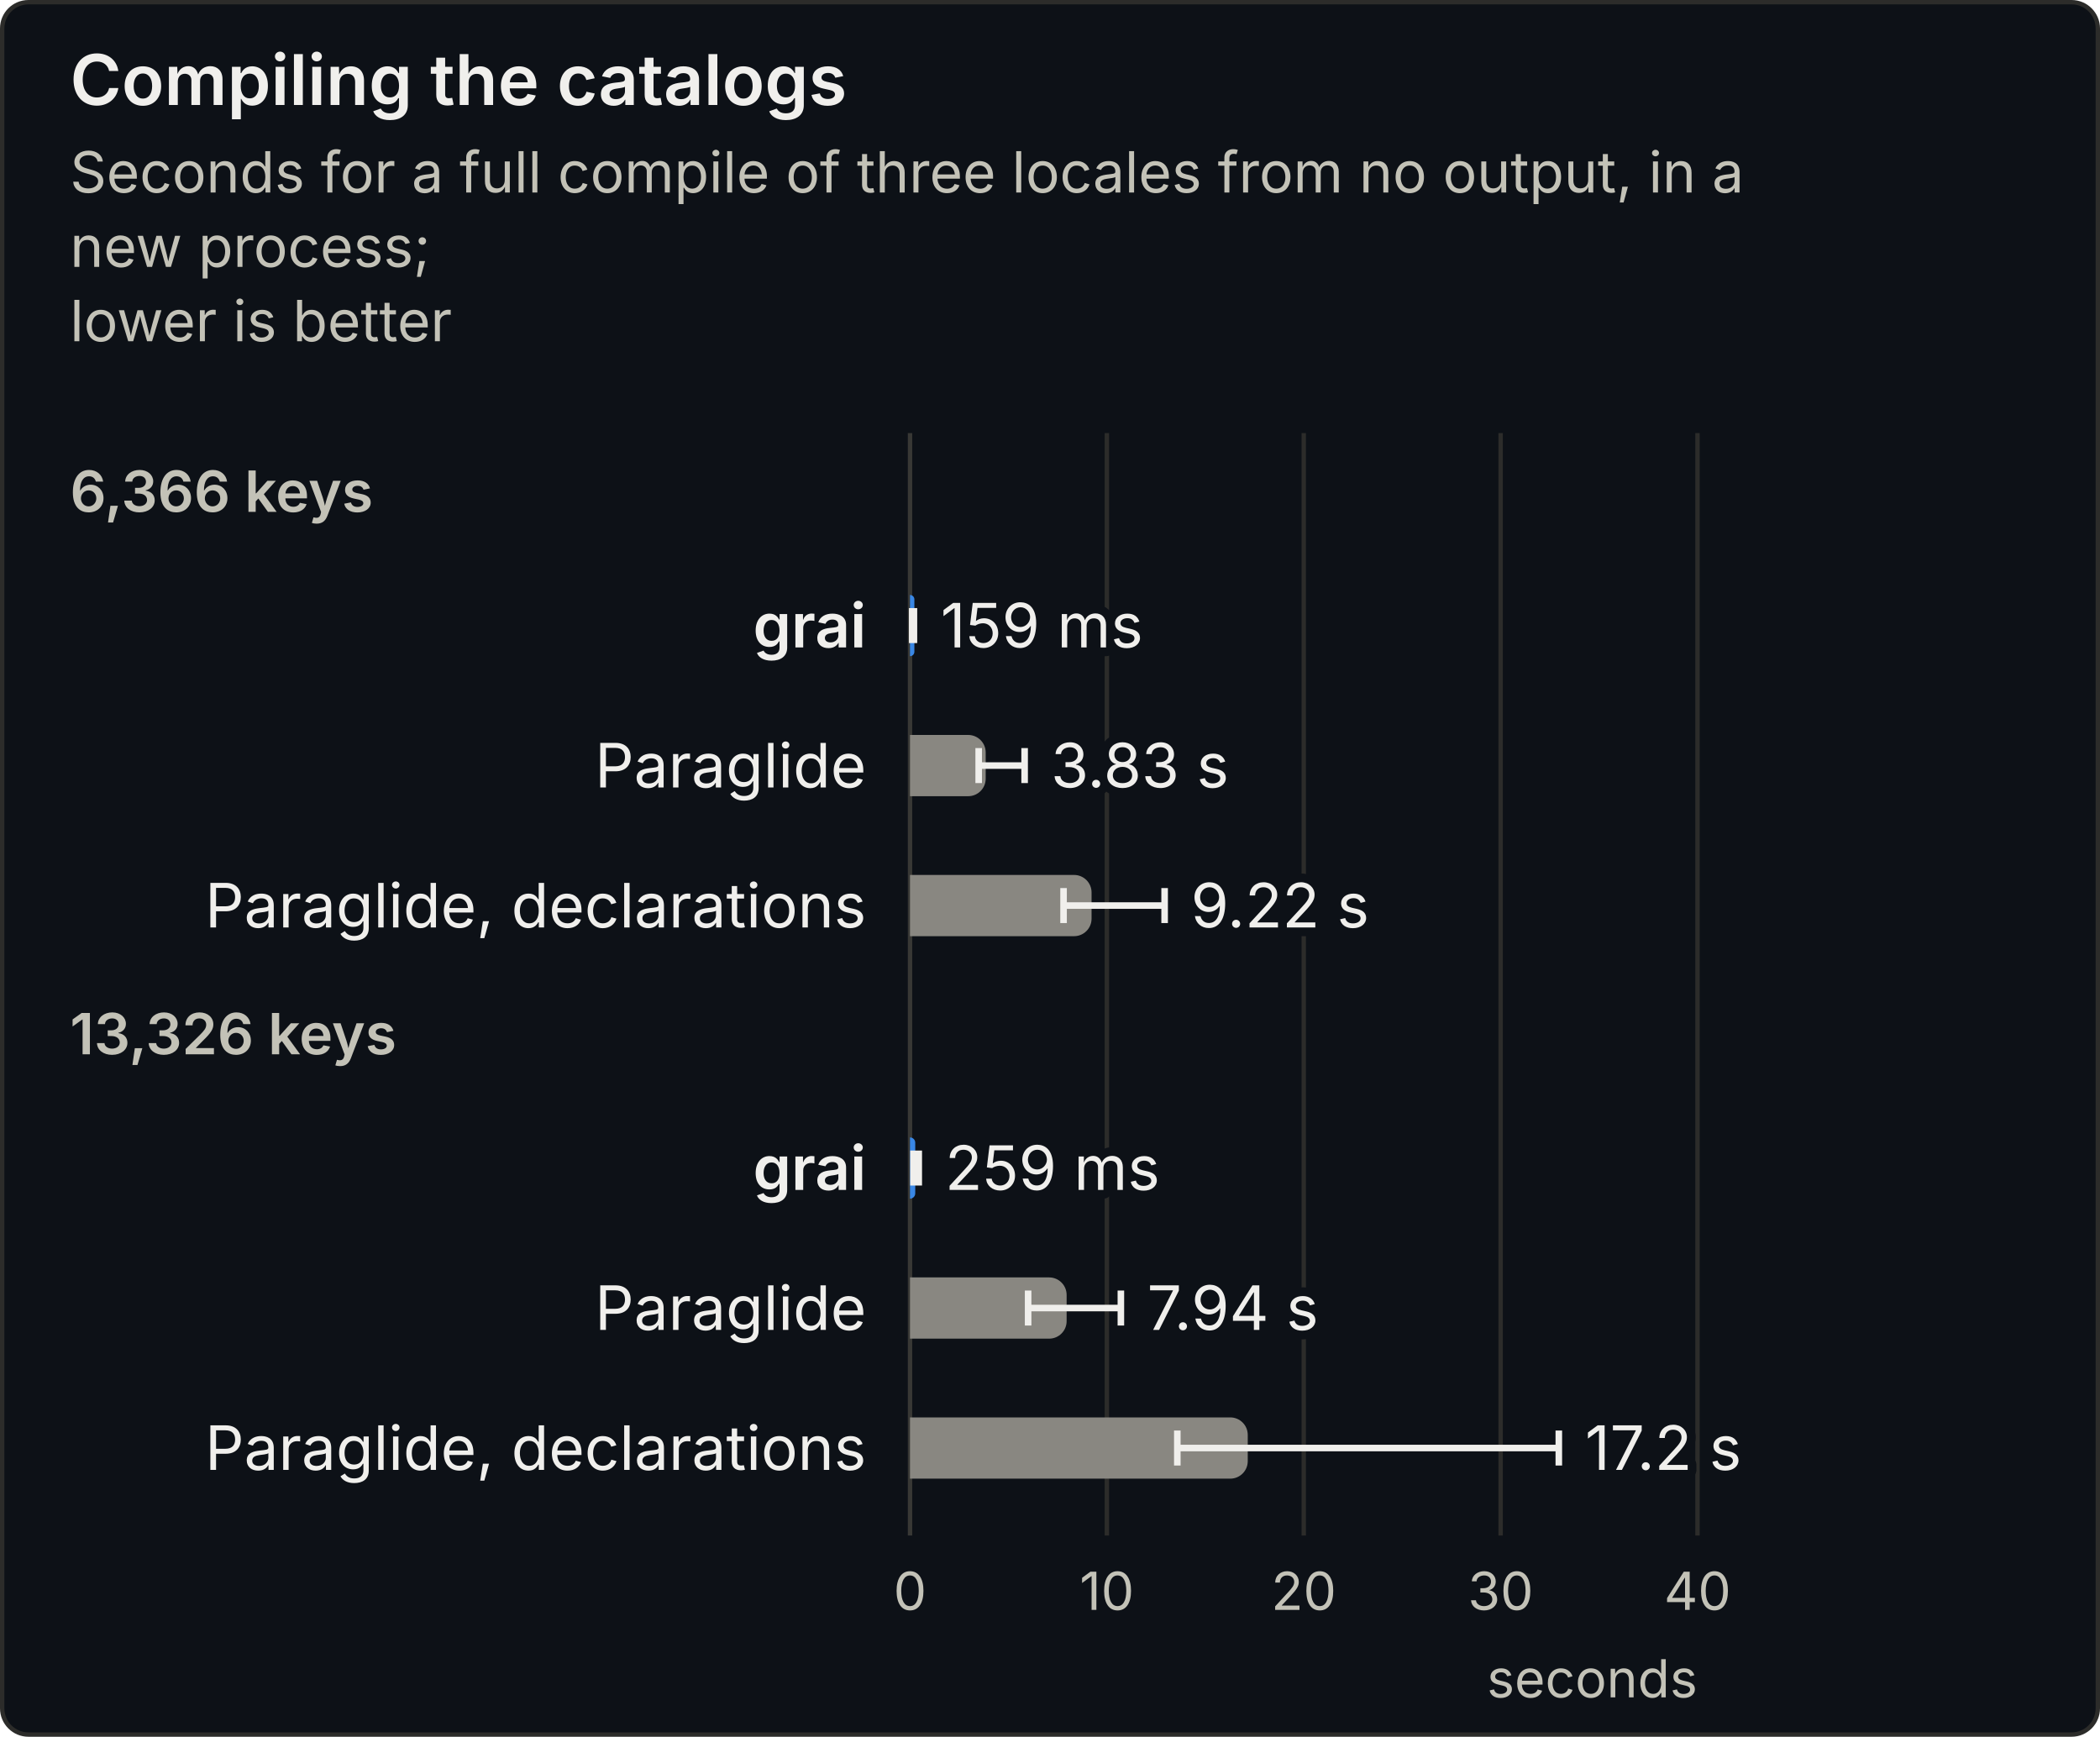
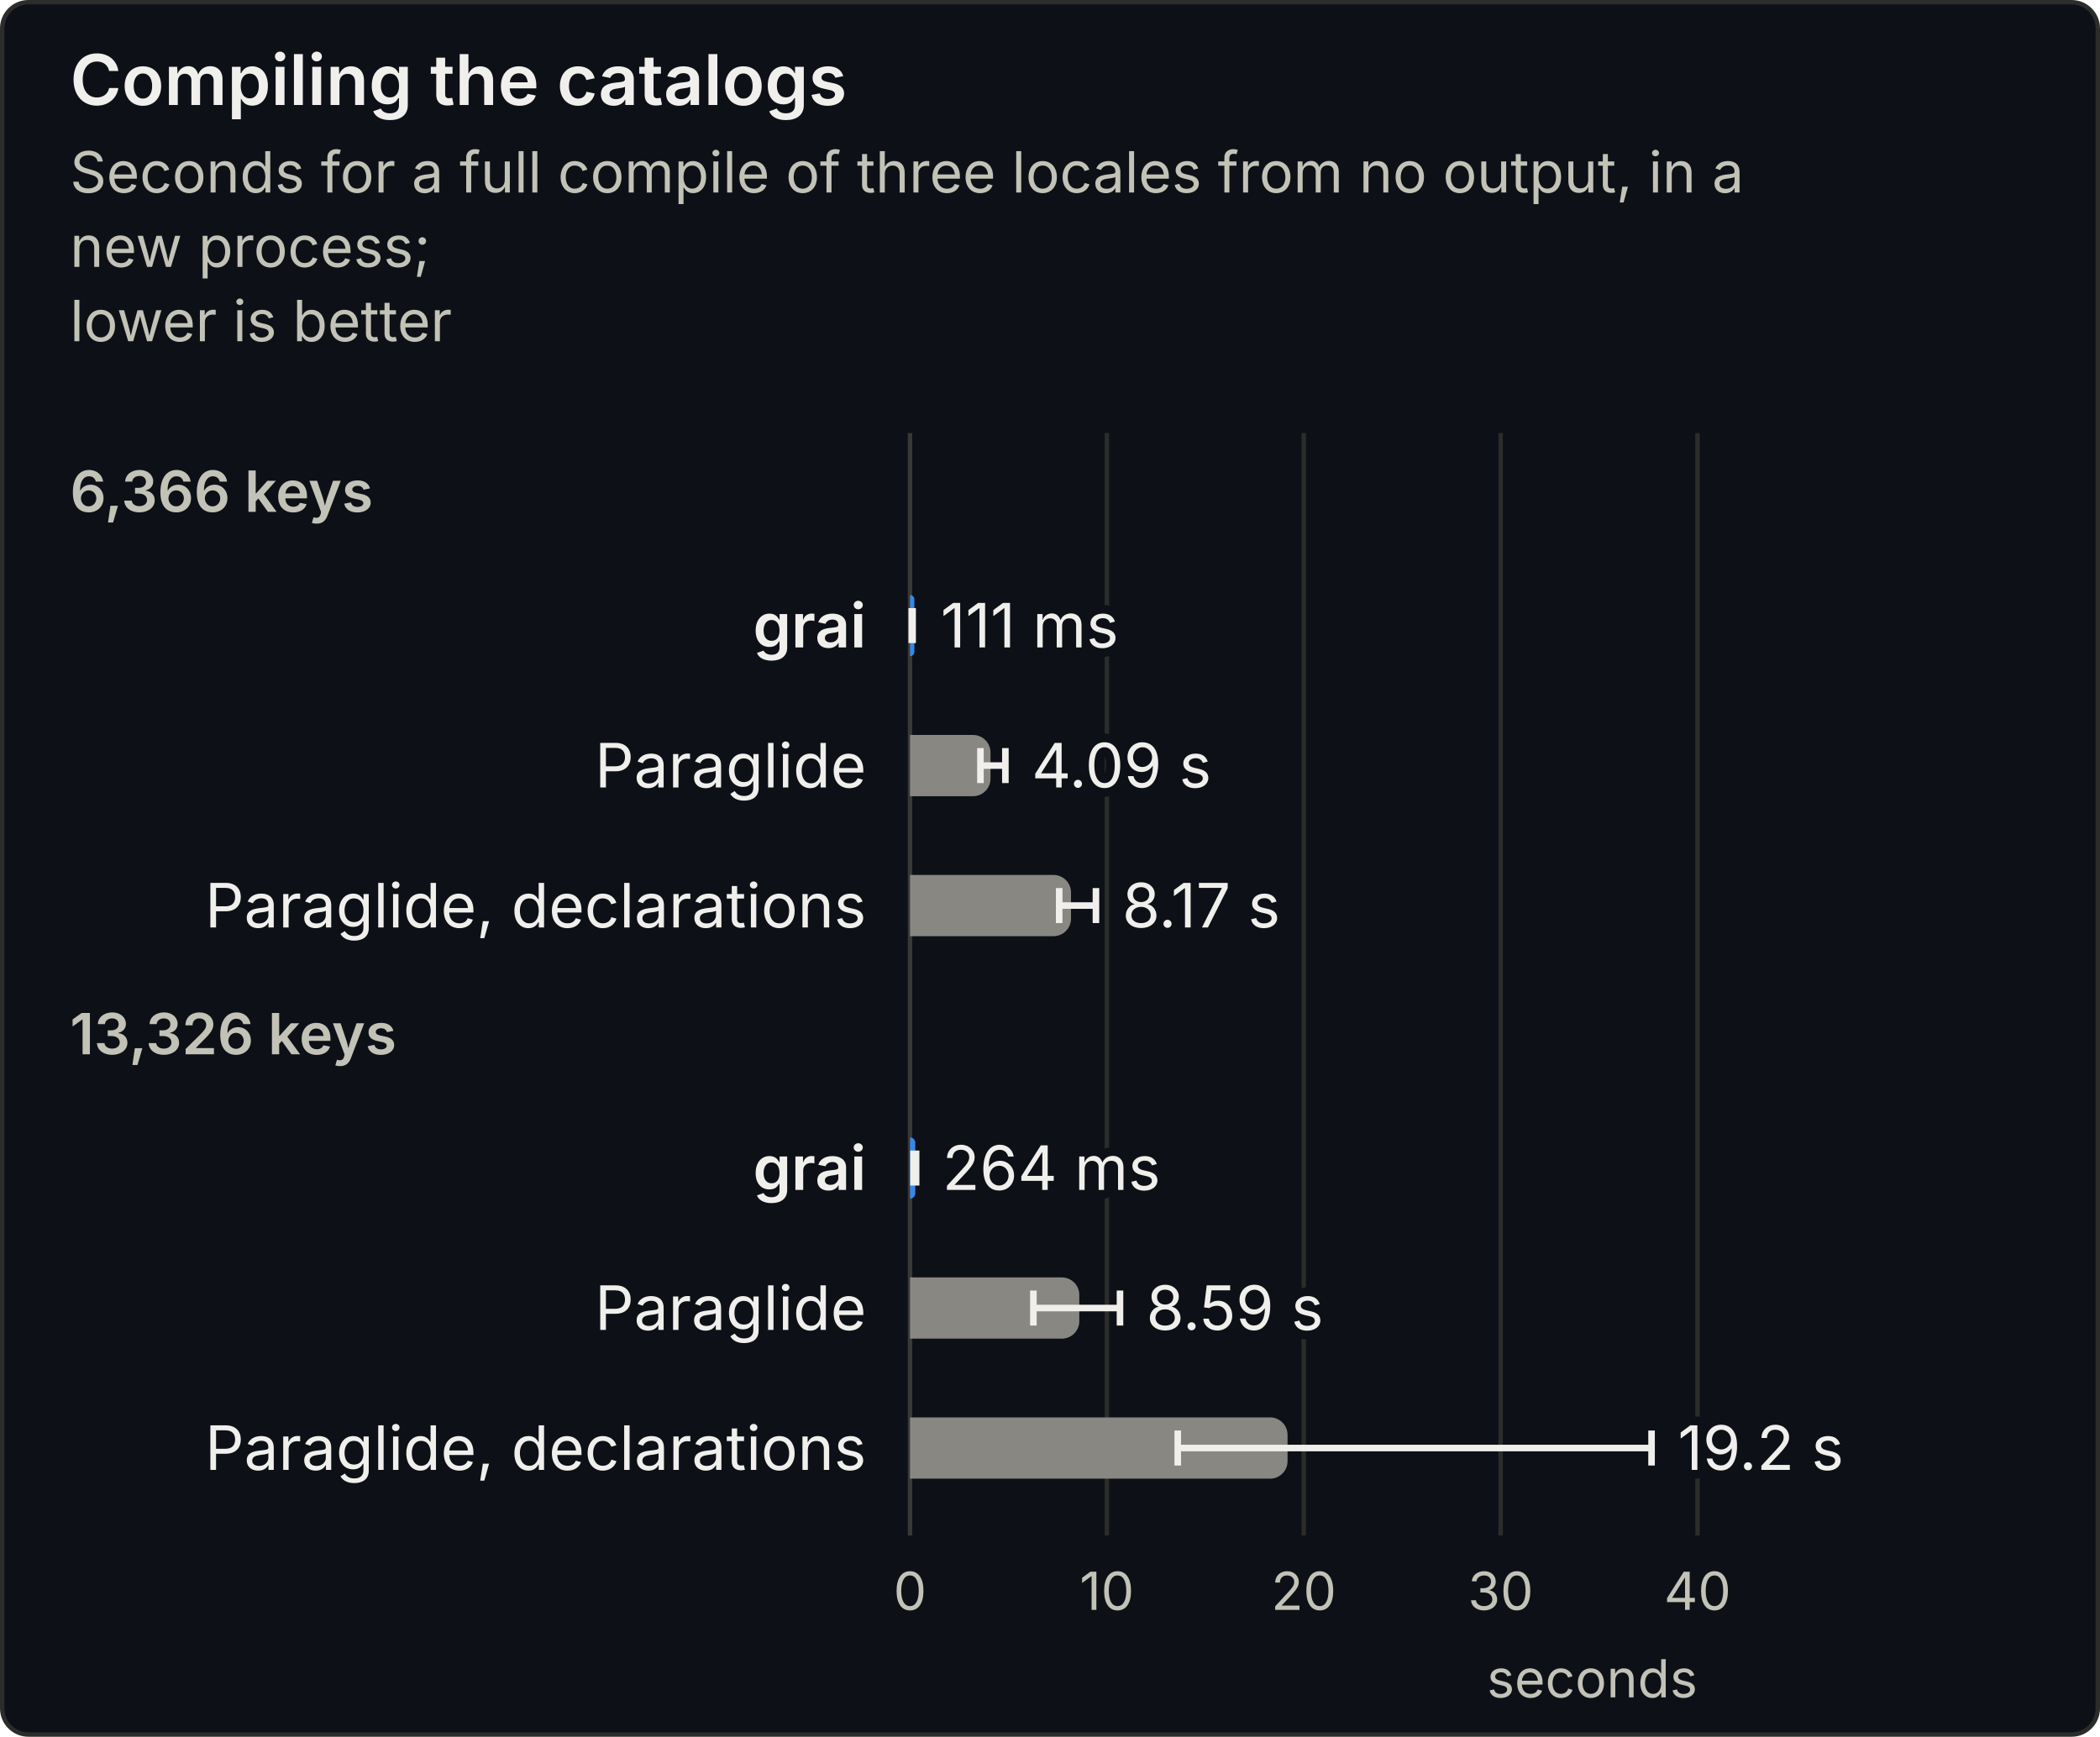
<svg xmlns="http://www.w3.org/2000/svg" viewBox="0 0 480 397" width="480" height="397" font-family="system-ui, -apple-system, 'Segoe UI', sans-serif">
  <rect x="0.5" y="0.5" width="479" height="396" rx="6" fill="#0d1117" stroke="#2c2c2a" />
  <text x="16" y="24" font-size="16" font-weight="600" fill="#f0efec">Compiling the catalogs</text>
  <text x="16" y="44" font-size="13" fill="#c3c2b7">Seconds for a full compile of three locales from no output, in a</text>
  <text x="16" y="61" font-size="13" fill="#c3c2b7">new process;</text>
  <text x="16" y="78" font-size="13" fill="#c3c2b7">lower is better</text>
  <line x1="208" y1="99" x2="208" y2="351" stroke="#383835" stroke-width="1" />
  <text x="208" y="368" font-size="12" text-anchor="middle" fill="#c3c2b7" style="font-variant-numeric: tabular-nums">0</text>
  <line x1="253" y1="99" x2="253" y2="351" stroke="#2c2c2a" stroke-width="1" />
  <text x="253" y="368" font-size="12" text-anchor="middle" fill="#c3c2b7" style="font-variant-numeric: tabular-nums">10</text>
  <line x1="298" y1="99" x2="298" y2="351" stroke="#2c2c2a" stroke-width="1" />
  <text x="298" y="368" font-size="12" text-anchor="middle" fill="#c3c2b7" style="font-variant-numeric: tabular-nums">20</text>
  <line x1="343" y1="99" x2="343" y2="351" stroke="#2c2c2a" stroke-width="1" />
  <text x="343" y="368" font-size="12" text-anchor="middle" fill="#c3c2b7" style="font-variant-numeric: tabular-nums">30</text>
  <line x1="388" y1="99" x2="388" y2="351" stroke="#2c2c2a" stroke-width="1" />
  <text x="388" y="368" font-size="12" text-anchor="middle" fill="#c3c2b7" style="font-variant-numeric: tabular-nums">40</text>
  <text x="16" y="117" font-size="13" font-weight="600" fill="#c3c2b7">6,366 keys</text>
  <text x="198" y="148" font-size="14" text-anchor="end" font-weight="600" fill="#f0efec">grai</text>
  <path d="M208,136H208A1,1 0 0 1 209,137V149A1,1 0 0 1 208,150H208Z" fill="#3987e5" />
-   <path d="M208.5,143H208.9M208.5,139V147M208.9,139V147" stroke="#f0efec" stroke-width="1.5" fill="none" />
-   <text x="215" y="148" font-size="14" fill="#f0efec" stroke="#0d1117" stroke-width="4" stroke-linejoin="round" paint-order="stroke" style="font-variant-numeric: tabular-nums">159 ms</text>
+   <path d="M208.4,143H208.6M208.4,139V147M208.6,139V147" stroke="#f0efec" stroke-width="1.5" fill="none" />
+   <text x="215" y="148" font-size="14" fill="#f0efec" stroke="#0d1117" stroke-width="4" stroke-linejoin="round" paint-order="stroke" style="font-variant-numeric: tabular-nums">111 ms</text>
  <text x="198" y="180" font-size="14" text-anchor="end" fill="#f0efec">Paraglide</text>
-   <path d="M208,168H221.3A4,4 0 0 1 225.3,172V178A4,4 0 0 1 221.3,182H208Z" fill="#898781" />
-   <path d="M223.7,175H234.2M223.7,171V179M234.2,171V179" stroke="#f0efec" stroke-width="1.5" fill="none" />
-   <text x="240.2" y="180" font-size="14" fill="#f0efec" stroke="#0d1117" stroke-width="4" stroke-linejoin="round" paint-order="stroke" style="font-variant-numeric: tabular-nums">3.83 s</text>
+   <path d="M208,168H222.4A4,4 0 0 1 226.4,172V178A4,4 0 0 1 222.4,182H208Z" fill="#898781" />
+   <path d="M224.1,175H229.8M224.1,171V179M229.8,171V179" stroke="#f0efec" stroke-width="1.5" fill="none" />
+   <text x="235.8" y="180" font-size="14" fill="#f0efec" stroke="#0d1117" stroke-width="4" stroke-linejoin="round" paint-order="stroke" style="font-variant-numeric: tabular-nums">4.09 s</text>
  <text x="198" y="212" font-size="14" text-anchor="end" fill="#f0efec">Paraglide, declarations</text>
-   <path d="M208,200H245.5A4,4 0 0 1 249.5,204V210A4,4 0 0 1 245.5,214H208Z" fill="#898781" />
-   <path d="M243.1,207H266.2M243.1,203V211M266.2,203V211" stroke="#f0efec" stroke-width="1.5" fill="none" />
-   <text x="272.2" y="212" font-size="14" fill="#f0efec" stroke="#0d1117" stroke-width="4" stroke-linejoin="round" paint-order="stroke" style="font-variant-numeric: tabular-nums">9.22 s</text>
+   <path d="M208,200H240.8A4,4 0 0 1 244.8,204V210A4,4 0 0 1 240.8,214H208Z" fill="#898781" />
+   <path d="M242.1,207H250.5M242.1,203V211M250.5,203V211" stroke="#f0efec" stroke-width="1.5" fill="none" />
+   <text x="256.5" y="212" font-size="14" fill="#f0efec" stroke="#0d1117" stroke-width="4" stroke-linejoin="round" paint-order="stroke" style="font-variant-numeric: tabular-nums">8.17 s</text>
  <text x="16" y="241" font-size="13" font-weight="600" fill="#c3c2b7">13,326 keys</text>
  <text x="198" y="272" font-size="14" text-anchor="end" font-weight="600" fill="#f0efec">grai</text>
  <path d="M208,260H208A1.2,1.2 0 0 1 209.2,261.2V272.8A1.2,1.2 0 0 1 208,274H208Z" fill="#3987e5" />
-   <path d="M208.8,267H210M208.8,263V271M210,263V271" stroke="#f0efec" stroke-width="1.5" fill="none" />
-   <text x="216" y="272" font-size="14" fill="#f0efec" stroke="#0d1117" stroke-width="4" stroke-linejoin="round" paint-order="stroke" style="font-variant-numeric: tabular-nums">259 ms</text>
+   <path d="M208.8,267H209.4M208.8,263V271M209.4,263V271" stroke="#f0efec" stroke-width="1.5" fill="none" />
+   <text x="215.4" y="272" font-size="14" fill="#f0efec" stroke="#0d1117" stroke-width="4" stroke-linejoin="round" paint-order="stroke" style="font-variant-numeric: tabular-nums">264 ms</text>
  <text x="198" y="304" font-size="14" text-anchor="end" fill="#f0efec">Paraglide</text>
-   <path d="M208,292H239.8A4,4 0 0 1 243.8,296V302A4,4 0 0 1 239.8,306H208Z" fill="#898781" />
-   <path d="M235,299H256.2M235,295V303M256.2,295V303" stroke="#f0efec" stroke-width="1.5" fill="none" />
-   <text x="262.2" y="304" font-size="14" fill="#f0efec" stroke="#0d1117" stroke-width="4" stroke-linejoin="round" paint-order="stroke" style="font-variant-numeric: tabular-nums">7.94 s</text>
+   <path d="M208,292H242.7A4,4 0 0 1 246.7,296V302A4,4 0 0 1 242.7,306H208Z" fill="#898781" />
+   <path d="M236.2,299H256M236.2,295V303M256,295V303" stroke="#f0efec" stroke-width="1.5" fill="none" />
+   <text x="262" y="304" font-size="14" fill="#f0efec" stroke="#0d1117" stroke-width="4" stroke-linejoin="round" paint-order="stroke" style="font-variant-numeric: tabular-nums">8.59 s</text>
  <text x="198" y="336" font-size="14" text-anchor="end" fill="#f0efec">Paraglide, declarations</text>
-   <path d="M208,324H281.2A4,4 0 0 1 285.2,328V334A4,4 0 0 1 281.2,338H208Z" fill="#898781" />
-   <path d="M269.1,331H356.3M269.1,327V335M356.3,327V335" stroke="#f0efec" stroke-width="1.5" fill="none" />
-   <text x="362.3" y="336" font-size="14" fill="#f0efec" stroke="#0d1117" stroke-width="4" stroke-linejoin="round" paint-order="stroke" style="font-variant-numeric: tabular-nums">17.2 s</text>
+   <path d="M208,324H290.3A4,4 0 0 1 294.3,328V334A4,4 0 0 1 290.3,338H208Z" fill="#898781" />
+   <path d="M269.2,331H377.5M269.2,327V335M377.5,327V335" stroke="#f0efec" stroke-width="1.5" fill="none" />
+   <text x="383.5" y="336" font-size="14" fill="#f0efec" stroke="#0d1117" stroke-width="4" stroke-linejoin="round" paint-order="stroke" style="font-variant-numeric: tabular-nums">19.2 s</text>
  <text x="388" y="388" font-size="12" text-anchor="end" fill="#c3c2b7">seconds</text>
</svg>
